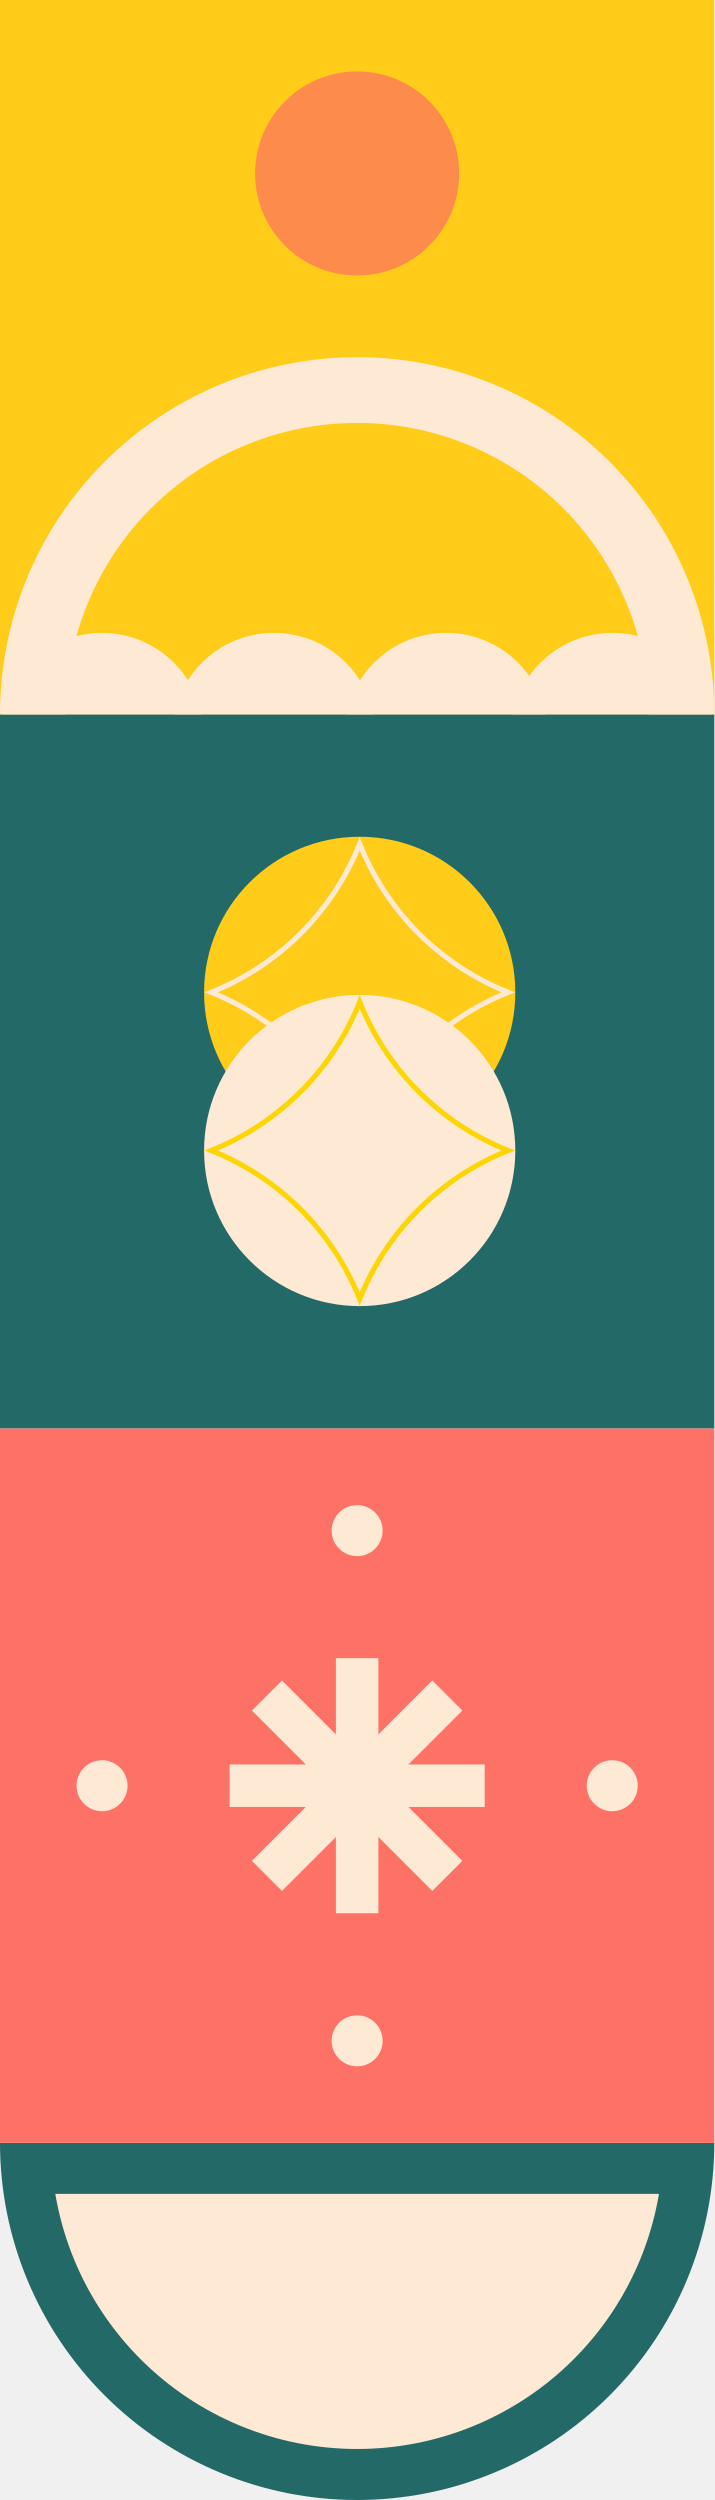
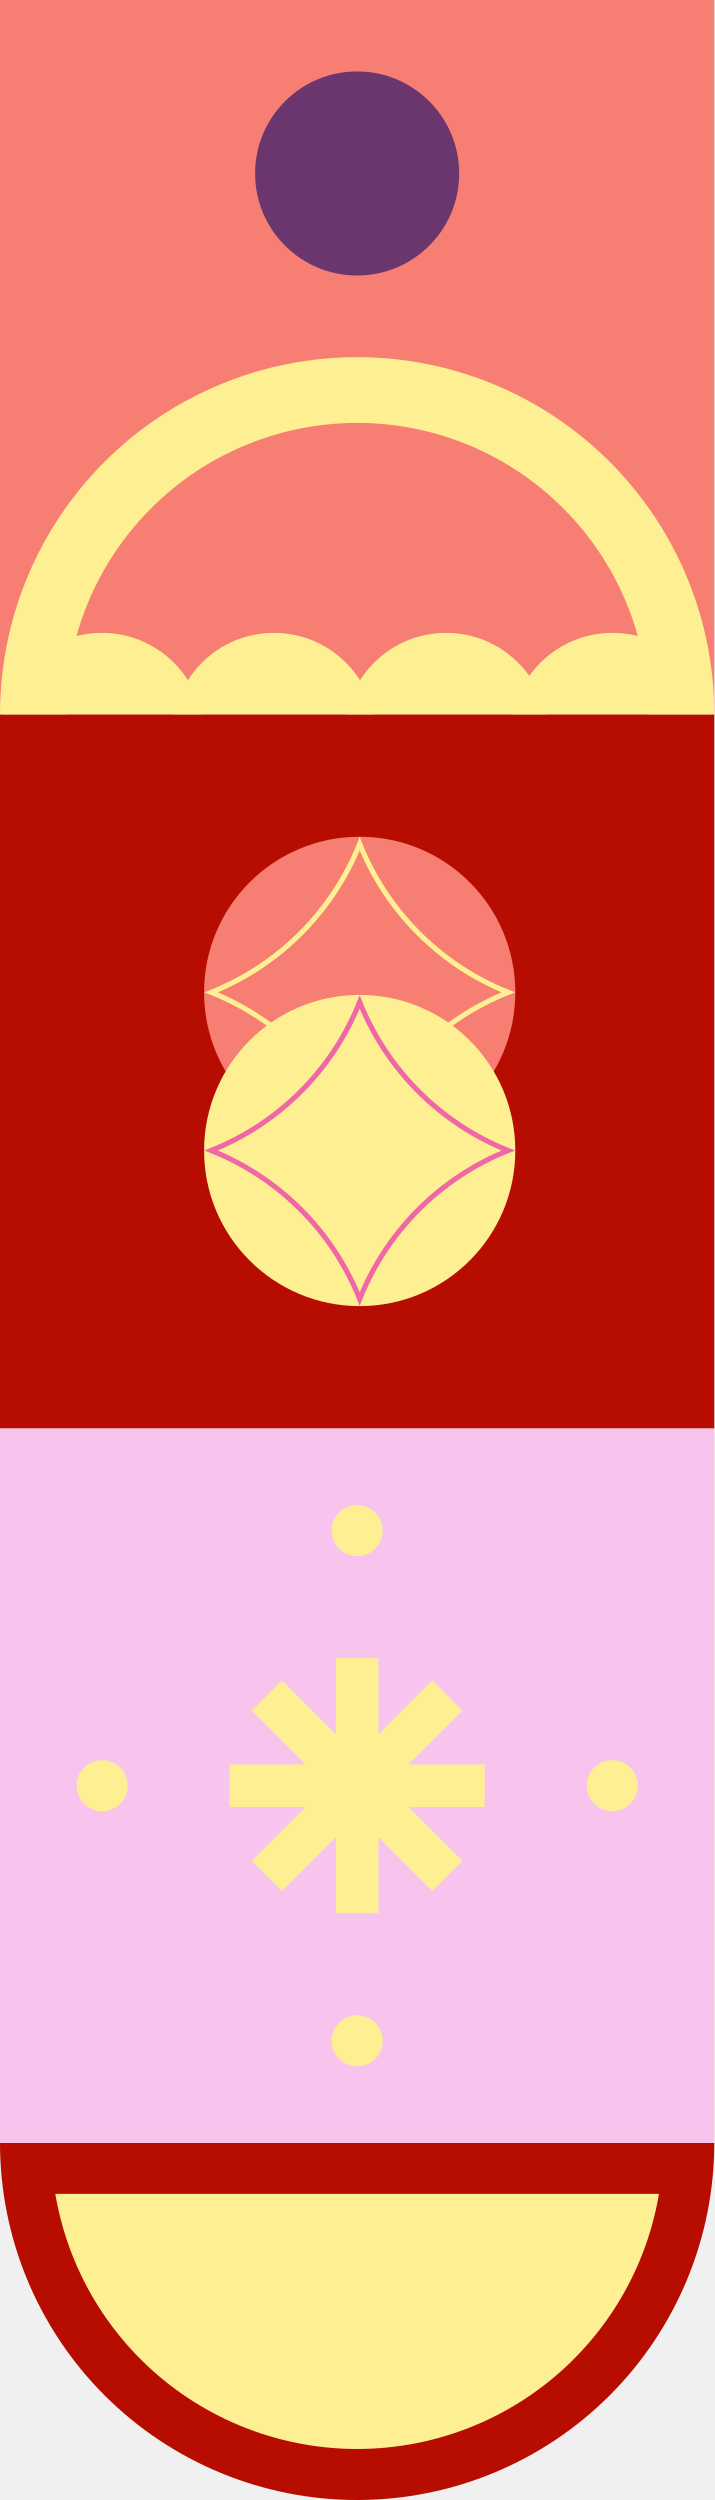
<svg xmlns="http://www.w3.org/2000/svg" width="140" height="490" viewBox="0 0 140 490" fill="none">
-   <rect y="140" width="140" height="140" fill="#236967" />
-   <circle cx="70.5" cy="194.5" r="30.5" fill="#FFCC1A" />
-   <circle cx="70.5" cy="225.5" r="30.5" fill="#FDE9D4" />
-   <path d="M70.5 165.394C75.797 178.677 86.323 189.203 99.606 194.5C86.323 199.797 75.797 210.323 70.5 223.607C65.203 210.323 54.677 199.797 41.394 194.5C54.677 189.203 65.203 178.677 70.5 165.394Z" stroke="#FDE9D4" />
-   <path d="M70.5 196.394C75.797 209.677 86.323 220.203 99.606 225.5C86.323 230.797 75.797 241.323 70.5 254.607C65.203 241.323 54.677 230.797 41.394 225.5C54.677 220.203 65.203 209.677 70.5 196.394Z" stroke="#FDD503" />
-   <g clip-path="url(#clip0)">
-     <rect y="0" width="140" height="140" fill="#FFCC1A" />
-     <path d="M0 140C0 121.435 7.375 103.63 20.503 90.502C33.63 77.375 51.435 70 70 70C88.565 70 106.37 77.375 119.497 90.502C132.625 103.63 140 121.435 140 140L127.108 140C127.108 124.854 121.092 110.328 110.382 99.618C99.672 88.908 85.146 82.892 70 82.892C54.854 82.892 40.328 88.908 29.618 99.618C18.908 110.328 12.892 124.854 12.892 140H0Z" fill="#FDE9D4" />
-     <circle cx="19.96" cy="144" r="19.96" fill="#FDE9D4" />
-     <circle cx="53.695" cy="144" r="19.96" fill="#FDE9D4" />
-     <circle cx="87.43" cy="144" r="19.96" fill="#FDE9D4" />
-     <circle cx="120.041" cy="144" r="19.96" fill="#FDE9D4" />
-     <circle cx="70" cy="34" r="20" fill="#FC8B4C" />
+   <rect y="140" width="140" height="140" fill="#B60D00" />
+   <circle cx="70.5" cy="194.5" r="30.5" fill="#F77E72" />
+   <circle cx="70.5" cy="225.5" r="30.5" fill="#FFEF93" />
+   <path d="M70.5 165.394C75.797 178.677 86.323 189.203 99.606 194.5C86.323 199.797 75.797 210.323 70.5 223.607C65.203 210.323 54.677 199.797 41.394 194.5C54.677 189.203 65.203 178.677 70.5 165.394Z" stroke="#FFEF93" />
+   <path d="M70.5 196.394C75.797 209.677 86.323 220.203 99.606 225.5C86.323 230.797 75.797 241.323 70.5 254.607C65.203 241.323 54.677 230.797 41.394 225.5C54.677 220.203 65.203 209.677 70.5 196.394Z" stroke="#EF68A5" />
+   <g clip-path="url(#clip0_527_2442)">
+     <rect y="0" width="140" height="140" fill="#F77E72" />
+     <path d="M0 140C0 121.435 7.375 103.63 20.503 90.502C33.63 77.375 51.435 70 70 70C88.565 70 106.37 77.375 119.497 90.502C132.625 103.63 140 121.435 140 140L127.108 140C127.108 124.854 121.092 110.328 110.382 99.618C99.672 88.908 85.146 82.892 70 82.892C54.854 82.892 40.328 88.908 29.618 99.618C18.908 110.328 12.892 124.854 12.892 140H0Z" fill="#FFEF93" />
+     <circle cx="19.96" cy="144" r="19.96" fill="#FFEF93" />
+     <circle cx="53.695" cy="144" r="19.96" fill="#FFEF93" />
+     <circle cx="87.43" cy="144" r="19.96" fill="#FFEF93" />
+     <circle cx="120.041" cy="144" r="19.96" fill="#FFEF93" />
+     <circle cx="70" cy="34" r="20" fill="#6B356E" />
  </g>
-   <mask id="path-13-inside-1" fill="white">
+   <mask id="path-13-inside-1_527_2442" fill="white">
    <path d="M140 420C140 438.565 132.625 456.37 119.497 469.497C106.37 482.625 88.565 490 70 490C51.435 490 33.63 482.625 20.503 469.497C7.375 456.37 2.80326e-06 438.565 0 420L70 420H140Z" />
  </mask>
-   <path d="M140 420C140 438.565 132.625 456.37 119.497 469.497C106.37 482.625 88.565 490 70 490C51.435 490 33.63 482.625 20.503 469.497C7.375 456.37 2.80326e-06 438.565 0 420L70 420H140Z" fill="#FDE9D4" stroke="#236967" stroke-width="20" mask="url(#path-13-inside-1)" />
-   <rect y="280" width="140" height="140" fill="#FE7167" />
-   <rect x="65.833" y="325" width="8.333" height="50" fill="#FDE9D4" />
-   <rect x="49.376" y="335.269" width="8.333" height="50" transform="rotate(-45 49.376 335.269)" fill="#FDE9D4" />
-   <rect width="8.333" height="50" transform="matrix(-0.707107 -0.707107 -0.707107 0.707107 90.624 335.269)" fill="#FDE9D4" />
-   <rect x="45" y="354.167" width="8.333" height="50" transform="rotate(-90 45 354.167)" fill="#FDE9D4" />
-   <circle r="5" transform="matrix(-1 0 0 1 70 400)" fill="#FDE9D4" />
-   <circle r="5" transform="matrix(-1 0 0 1 120 350)" fill="#FDE9D4" />
-   <circle r="5" transform="matrix(-1 0 0 1 20 350)" fill="#FDE9D4" />
-   <circle r="5" transform="matrix(-1 0 0 1 70 300)" fill="#FDE9D4" />
+   <path d="M140 420C140 438.565 132.625 456.37 119.497 469.497C106.37 482.625 88.565 490 70 490C51.435 490 33.63 482.625 20.503 469.497C7.375 456.37 2.80326e-06 438.565 0 420L70 420H140Z" fill="#FFEF93" stroke="#B60D00" stroke-width="20" mask="url(#path-13-inside-1_527_2442)" />
+   <rect y="280" width="140" height="140" fill="#F8C4ED" />
+   <rect x="65.833" y="325" width="8.333" height="50" fill="#FFEF93" />
+   <rect x="49.376" y="335.269" width="8.333" height="50" transform="rotate(-45 49.376 335.269)" fill="#FFEF93" />
+   <rect width="8.333" height="50" transform="matrix(-0.707107 -0.707107 -0.707107 0.707107 90.624 335.269)" fill="#FFEF93" />
+   <rect x="45" y="354.167" width="8.333" height="50" transform="rotate(-90 45 354.167)" fill="#FFEF93" />
+   <circle r="5" transform="matrix(-1 0 0 1 70 400)" fill="#FFEF93" />
+   <circle r="5" transform="matrix(-1 0 0 1 120 350)" fill="#FFEF93" />
+   <circle r="5" transform="matrix(-1 0 0 1 20 350)" fill="#FFEF93" />
+   <circle r="5" transform="matrix(-1 0 0 1 70 300)" fill="#FFEF93" />
  <defs>
-     <clipPath id="clip0">
+     <clipPath id="clip0_527_2442">
      <rect width="140" height="140" fill="white" />
    </clipPath>
  </defs>
</svg>
